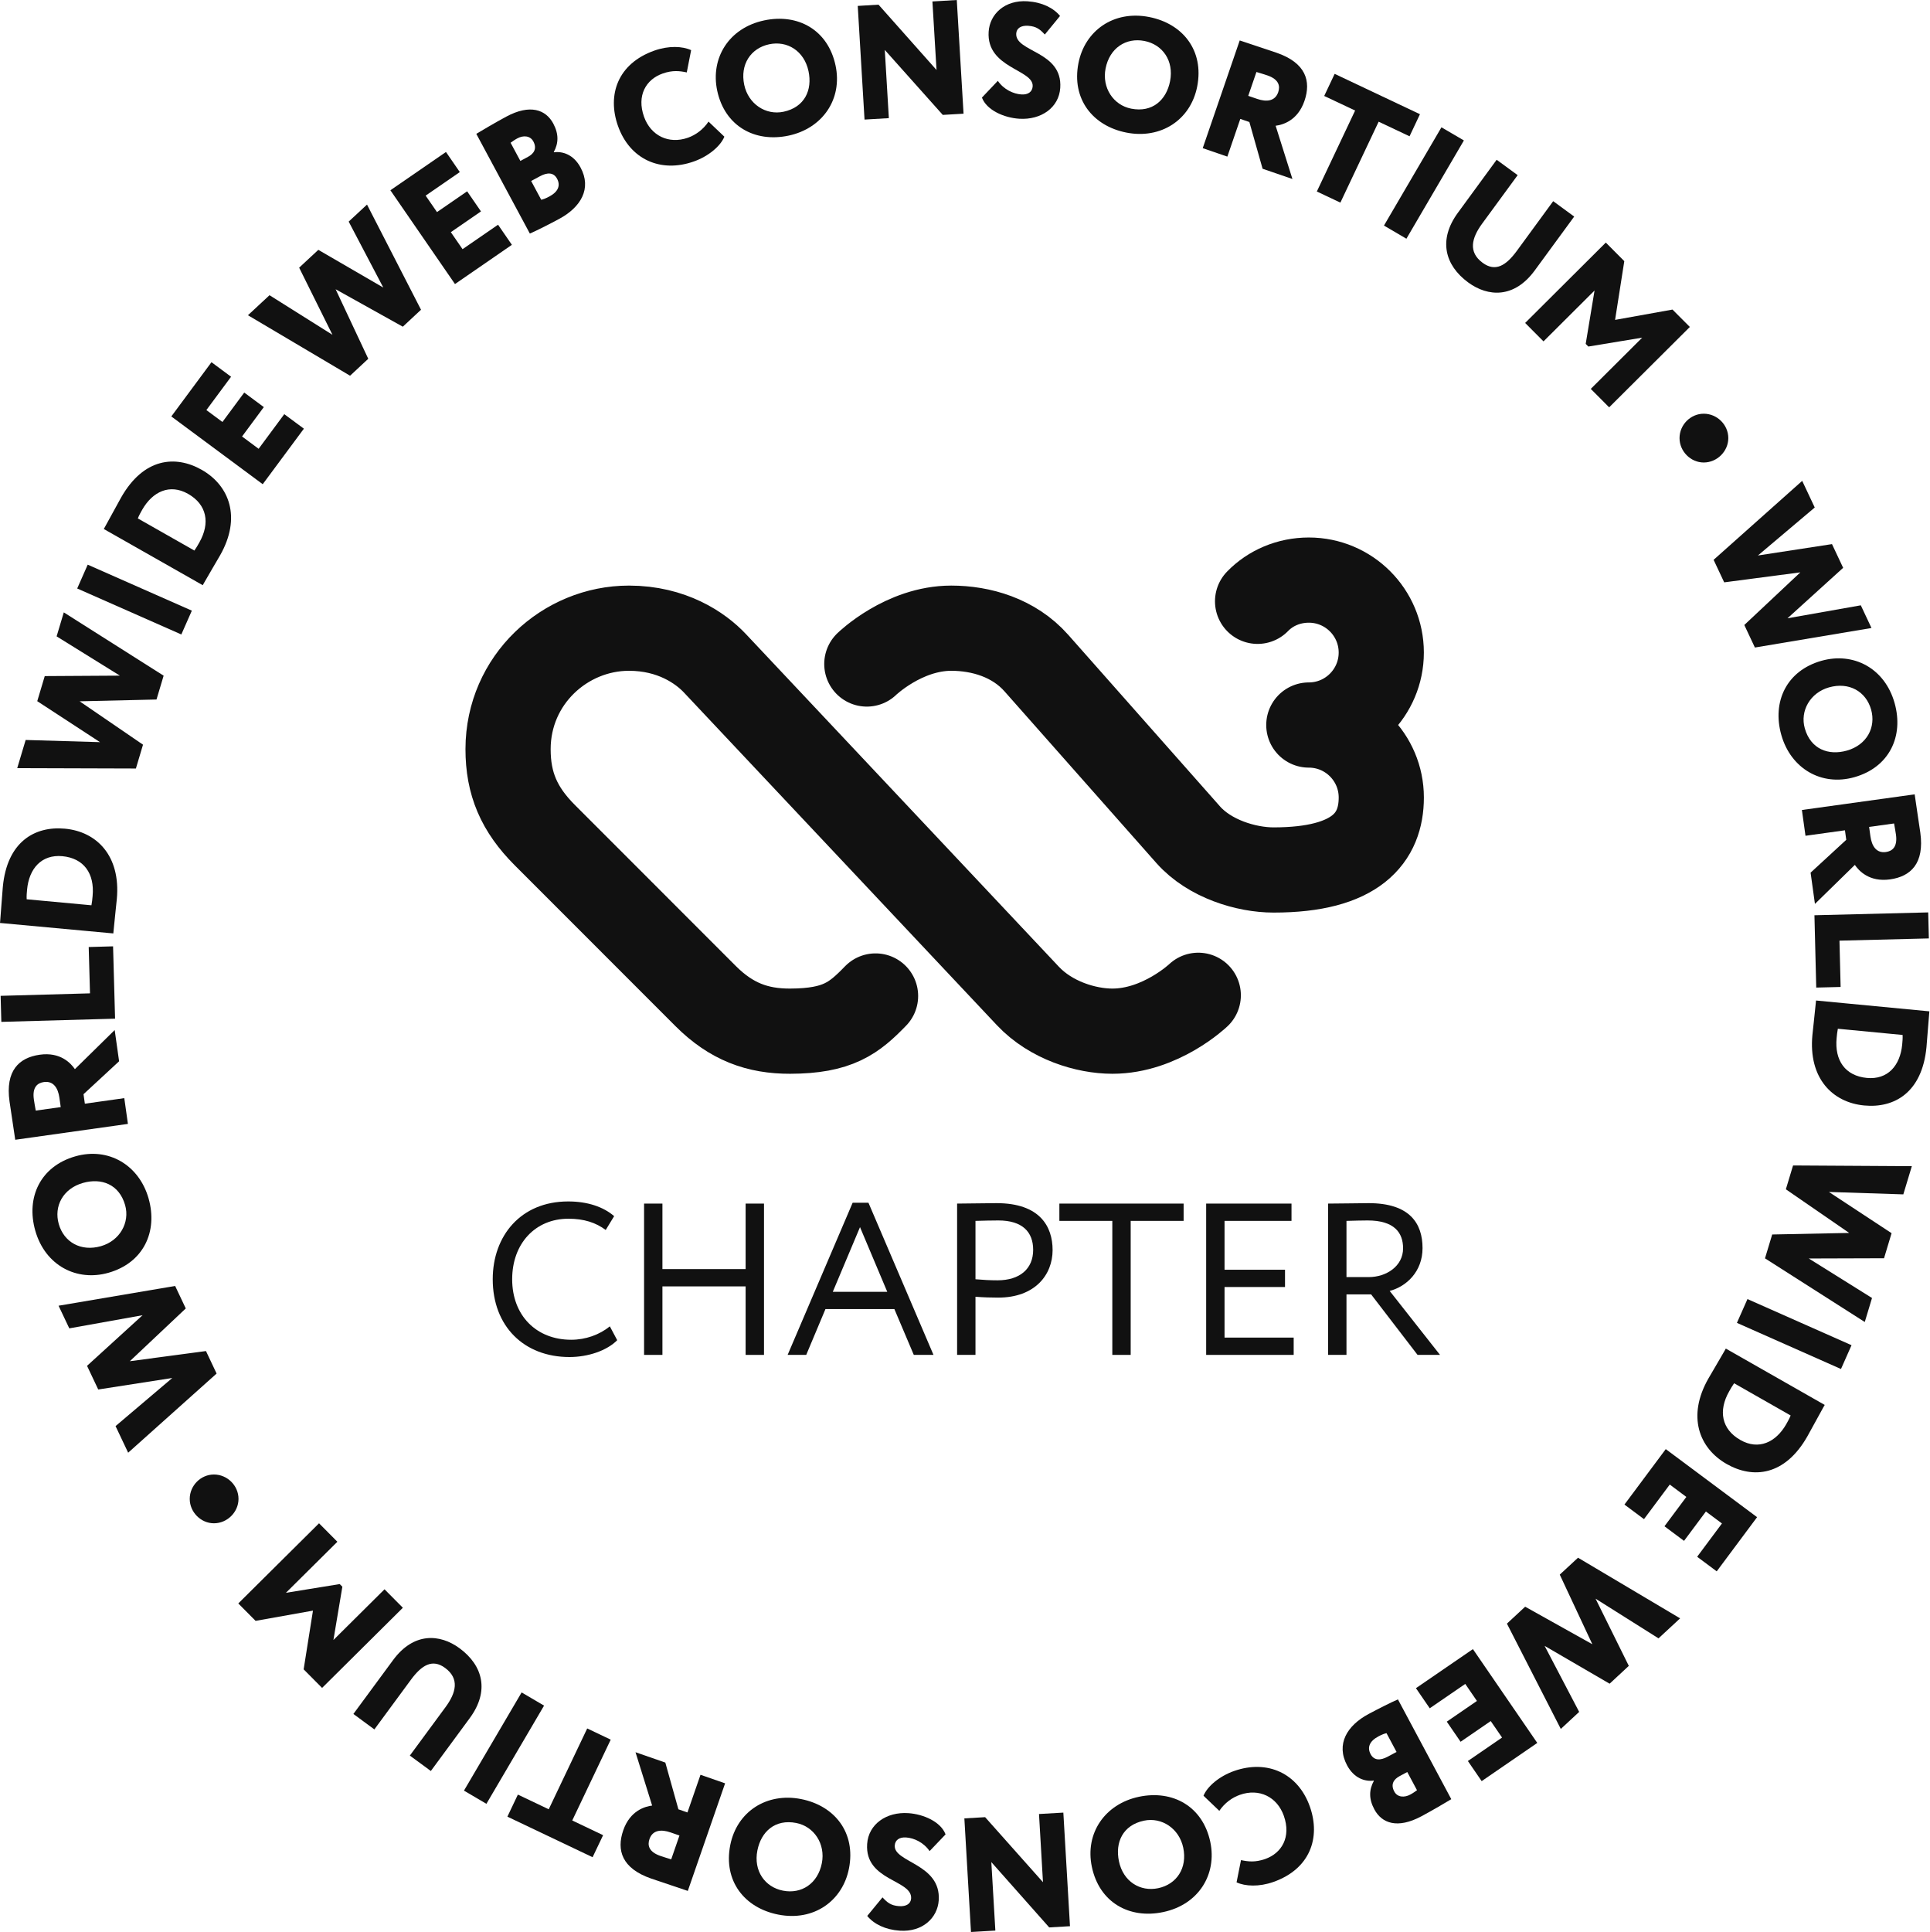
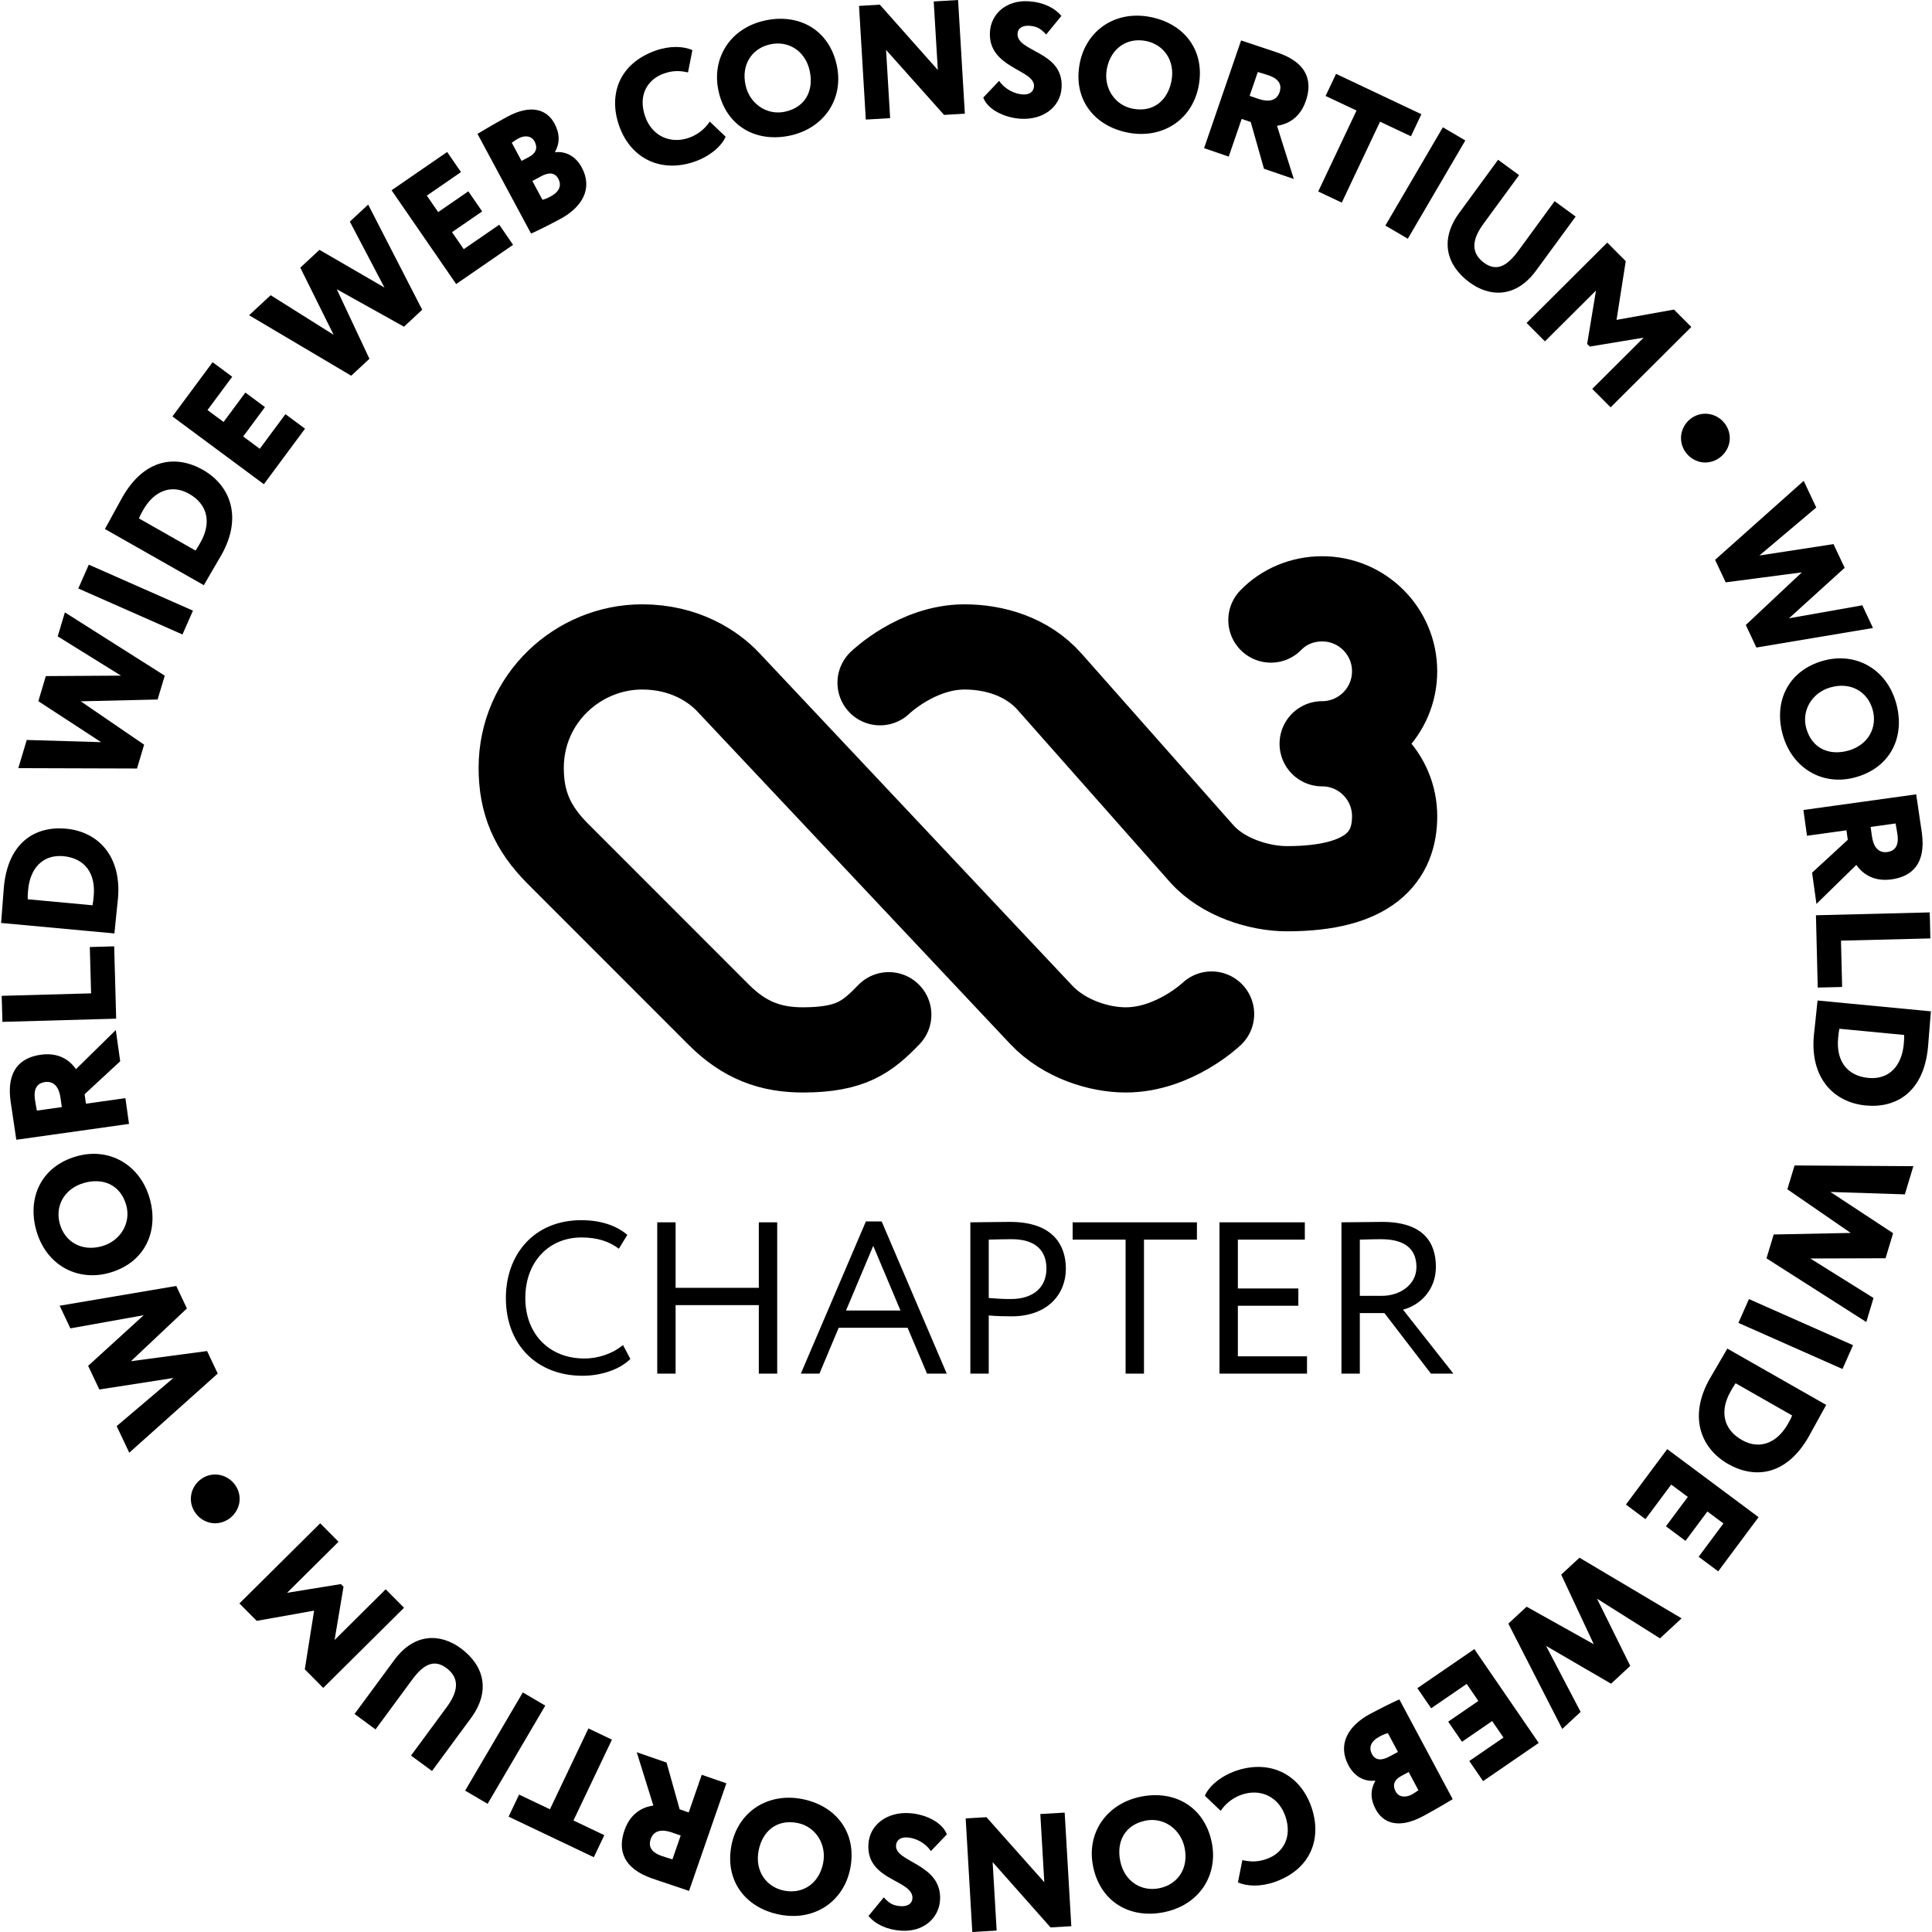
- <svg xmlns="http://www.w3.org/2000/svg" id="Layer_1" width="59.933" height="60" version="1.1" viewBox="0 0 59.933 60">
+ <svg xmlns="http://www.w3.org/2000/svg" id="Layer_1" width="120" height="120" version="1.1" viewBox="0 0 120 120">
  <defs id="defs2929" />
-   <g id="g28" transform="matrix(0.6715809,0,0,0.6715809,-27.80222,-3.200479)">
+   <g id="g28" transform="matrix(1.343162,0,0,1.343162,-54.79556,-5.237234)">
    <g aria-label="CHAPTER" id="g20">
-       <path d="M 69.946,66.74 C 69.476,67.219 68.606,67.519 67.737,67.519 65.638,67.519 64.189,66.1 64.189,63.922 64.189,61.913 65.488,60.324 67.677,60.324 68.577,60.324 69.306,60.573 69.805,61.004 L 69.415,61.643 C 68.956,61.303 68.416,61.123 67.687,61.123 66.167,61.123 65.088,62.262 65.088,63.922 65.088,65.59 66.198,66.72 67.817,66.72 68.487,66.72 69.125,66.49 69.606,66.1 Z" id="path6" style="fill:#111111" />
-       <path d="M 75.886,64.252 H 72.038 V 67.42 H 71.189 V 60.423 H 72.038 V 63.452 H 75.886 V 60.423 H 76.736 V 67.42 H 75.886 Z" id="path8" style="fill:#111111" />
-       <path d="M 80.837,60.383 H 81.567 L 84.576,67.42 H 83.665 L 82.766,65.3 H 79.579 L 78.689,67.42 H 77.829 L 80.837,60.383 Z M 79.918,64.502 H 82.437 L 81.177,61.512 Z" id="path10" style="fill:#111111" />
-       <path d="M 85.668,67.42 V 60.423 C 86.058,60.423 87.057,60.403 87.496,60.403 89.496,60.403 90.085,61.483 90.085,62.572 90.085,63.712 89.276,64.771 87.567,64.771 87.288,64.771 86.868,64.761 86.518,64.731 V 67.42 H 85.668 Z M 86.518,61.223 V 63.922 C 86.858,63.952 87.187,63.971 87.537,63.971 88.567,63.971 89.186,63.442 89.186,62.562 89.186,61.733 88.686,61.203 87.577,61.203 87.297,61.203 86.847,61.213 86.518,61.223 Z" id="path12" style="fill:#111111" />
-       <path d="M 90.398,60.423 H 96.145 V 61.223 H 93.697 V 67.42 H 92.847 V 61.223 H 90.398 Z" id="path14" style="fill:#111111" />
-       <path d="M 97.188,60.423 H 101.135 V 61.223 H 98.038 V 63.482 H 100.835 V 64.281 H 98.038 V 66.62 H 101.236 V 67.42 H 97.188 Z" id="path16" style="fill:#111111" />
-       <path d="M 102.829,67.42 V 60.423 C 103.218,60.423 104.507,60.403 104.707,60.403 106.616,60.403 107.196,61.353 107.196,62.482 107.196,63.572 106.446,64.261 105.676,64.462 L 108.005,67.42 H 106.966 L 104.817,64.621 H 103.678 V 67.42 H 102.829 Z M 103.678,61.223 V 63.822 H 104.707 C 105.517,63.822 106.296,63.322 106.296,62.492 106.296,61.773 105.897,61.203 104.657,61.203 104.437,61.203 104.007,61.213 103.678,61.223 Z" id="path18" style="fill:#111111" />
+       <path d="M 69.946,66.74 C 69.476,67.219 68.606,67.519 67.737,67.519 65.638,67.519 64.189,66.1 64.189,63.922 64.189,61.913 65.488,60.324 67.677,60.324 68.577,60.324 69.306,60.573 69.805,61.004 L 69.415,61.643 C 68.956,61.303 68.416,61.123 67.687,61.123 66.167,61.123 65.088,62.262 65.088,63.922 65.088,65.59 66.198,66.72 67.817,66.72 68.487,66.72 69.125,66.49 69.606,66.1 Z" id="path6" style="fill:#000000" />
+       <path d="M 75.886,64.252 H 72.038 V 67.42 H 71.189 V 60.423 H 72.038 V 63.452 H 75.886 V 60.423 H 76.736 V 67.42 H 75.886 Z" id="path8" style="fill:#000000" />
+       <path d="M 80.837,60.383 H 81.567 L 84.576,67.42 H 83.665 L 82.766,65.3 H 79.579 L 78.689,67.42 H 77.829 L 80.837,60.383 Z M 79.918,64.502 H 82.437 L 81.177,61.512 Z" id="path10" style="fill:#000000" />
+       <path d="M 85.668,67.42 V 60.423 C 86.058,60.423 87.057,60.403 87.496,60.403 89.496,60.403 90.085,61.483 90.085,62.572 90.085,63.712 89.276,64.771 87.567,64.771 87.288,64.771 86.868,64.761 86.518,64.731 V 67.42 H 85.668 Z M 86.518,61.223 V 63.922 C 86.858,63.952 87.187,63.971 87.537,63.971 88.567,63.971 89.186,63.442 89.186,62.562 89.186,61.733 88.686,61.203 87.577,61.203 87.297,61.203 86.847,61.213 86.518,61.223 Z" id="path12" style="fill:#000000" />
+       <path d="M 90.398,60.423 H 96.145 V 61.223 H 93.697 V 67.42 H 92.847 V 61.223 H 90.398 Z" id="path14" style="fill:#000000" />
+       <path d="M 97.188,60.423 H 101.135 V 61.223 H 98.038 V 63.482 H 100.835 V 64.281 H 98.038 V 66.62 H 101.236 V 67.42 H 97.188 Z" id="path16" style="fill:#000000" />
+       <path d="M 102.829,67.42 V 60.423 C 103.218,60.423 104.507,60.403 104.707,60.403 106.616,60.403 107.196,61.353 107.196,62.482 107.196,63.572 106.446,64.261 105.676,64.462 L 108.005,67.42 H 106.966 L 104.817,64.621 H 103.678 V 67.42 H 102.829 Z M 103.678,61.223 V 63.822 H 104.707 C 105.517,63.822 106.296,63.322 106.296,62.492 106.296,61.773 105.897,61.203 104.657,61.203 104.437,61.203 104.007,61.213 103.678,61.223 Z" id="path18" style="fill:#000000" />
    </g>
-     <path style="fill:none;stroke:#111111;stroke-width:3.94;stroke-linecap:round" d="M 88.928,50.807 88.942,50.822 C 90.008,51.955 91.63,52.45 92.851,52.45 95.084,52.45 96.823,50.791 96.823,50.791 M 81.492,35.471 C 81.492,35.471 83.195,33.815 85.397,33.815 86.77,33.815 88.294,34.252 89.334,35.428 L 96.357,43.366 C 97.344,44.481 99.038,44.996 100.306,44.996 104.154,44.996 105.288,43.495 105.288,41.645 105.288,39.794 103.787,38.293 101.936,38.293 M 88.928,50.807 74.467,35.439 C 73.794,34.724 72.47,33.815 70.489,33.815 67.538,33.815 64.902,36.195 64.898,39.405 64.897,41.005 65.406,42.191 66.593,43.38 L 74.035,50.825 C 75.222,52.013 76.436,52.454 77.943,52.45 80.159,52.444 80.905,51.846 81.896,50.823 M 99.566,32.572 C 100.163,31.956 101.011,31.591 101.936,31.591 103.787,31.591 105.287,33.091 105.287,34.942 105.287,36.791 103.785,38.293 101.936,38.293" id="path2" />
+     <path style="fill:none;stroke:#000001;stroke-width:3.94;stroke-linecap:round;stroke-opacity:1" d="M 88.928,50.807 88.942,50.822 C 90.008,51.955 91.63,52.45 92.851,52.45 95.084,52.45 96.823,50.791 96.823,50.791 M 81.492,35.471 C 81.492,35.471 83.195,33.815 85.397,33.815 86.77,33.815 88.294,34.252 89.334,35.428 L 96.357,43.366 C 97.344,44.481 99.038,44.996 100.306,44.996 104.154,44.996 105.288,43.495 105.288,41.645 105.288,39.794 103.787,38.293 101.936,38.293 M 88.928,50.807 74.467,35.439 C 73.794,34.724 72.47,33.815 70.489,33.815 67.538,33.815 64.902,36.195 64.898,39.405 64.897,41.005 65.406,42.191 66.593,43.38 L 74.035,50.825 C 75.222,52.013 76.436,52.454 77.943,52.45 80.159,52.444 80.905,51.846 81.896,50.823 M 99.566,32.572 C 100.163,31.956 101.011,31.591 101.936,31.591 103.787,31.591 105.287,33.091 105.287,34.942 105.287,36.791 103.785,38.293 101.936,38.293" id="path2" />
  </g>
-   <g aria-label="WORLD WIDE WEB CONSORTIUM" id="g122" transform="matrix(0.6715809,0,0,0.6715809,-27.80222,-3.200479)">
-     <polygon points="49.499,64.232 44.107,65.146 44.603,66.193 47.993,65.585 45.424,67.926 45.942,69.02 49.367,68.488 46.743,70.713 47.326,71.943 51.417,68.283 50.925,67.242 47.403,67.712 49.991,65.272 " id="polygon30" style="fill:#111111" />
-     <path d="M 46.417,63.622 C 48.031,63.162 48.709,61.725 48.27,60.183 47.831,58.642 46.417,57.8 44.883,58.238 43.269,58.698 42.591,60.134 43.03,61.676 43.49,63.29 44.948,64.041 46.417,63.622 Z M 44.116,61.367 C 43.883,60.548 44.308,59.732 45.234,59.468 46.088,59.224 46.91,59.53 47.185,60.492 47.415,61.303 46.935,62.144 46.067,62.392 45.14,62.656 44.355,62.207 44.116,61.367 Z" id="path32" style="fill:#111111" />
-     <path d="M 47.147,55.547 45.323,55.804 45.261,55.365 46.907,53.842 46.703,52.398 44.862,54.206 C 44.681,53.943 44.203,53.402 43.235,53.539 42.274,53.675 41.639,54.281 41.839,55.702 41.859,55.852 42.063,57.182 42.103,57.472 L 47.315,56.738 47.147,55.547 Z M 43.052,56.123 C 43.01,55.879 42.989,55.784 42.964,55.604 42.883,55.031 43.138,54.843 43.428,54.803 43.867,54.741 44.082,55.075 44.146,55.529 L 44.207,55.961 43.052,56.123 Z" id="path34" style="fill:#111111" />
-     <polygon points="41.427,50.816 41.46,52.02 46.721,51.872 46.628,48.527 45.501,48.559 45.561,50.701 " id="polygon36" style="fill:#111111" />
-     <path d="M 46.652,47.802 C 46.698,47.301 46.776,46.613 46.802,46.336 46.986,44.336 45.866,43.22 44.399,43.086 43.006,42.957 41.721,43.692 41.528,45.788 41.496,46.133 41.433,47.063 41.408,47.341 L 41.398,47.446 46.64,47.93 46.652,47.802 Z M 45.682,46.195 C 45.666,46.367 45.657,46.472 45.627,46.628 L 42.632,46.351 C 42.623,46.2 42.638,46.034 42.65,45.907 42.74,44.934 43.315,44.27 44.281,44.358 45.277,44.451 45.778,45.161 45.682,46.195 Z" id="path38" style="fill:#111111" />
-     <polygon points="48.967,36.011 44.349,33.084 44.017,34.193 46.943,36.009 43.468,36.03 43.121,37.19 46.024,39.085 42.585,38.984 42.195,40.287 47.684,40.304 48.013,39.202 45.081,37.196 48.637,37.113 " id="polygon40" style="fill:#111111" />
-     <rect x="47.018" y="29.859" width="1.204" height="5.265" transform="rotate(-66.18191,47.62021,32.4911)" id="rect42" style="fill:#111111" />
-     <path d="M 50.838,31.717 C 51.088,31.278 51.442,30.684 51.58,30.442 52.572,28.696 52.01,27.219 50.728,26.491 49.512,25.801 48.04,25.941 47,27.772 46.829,28.073 46.388,28.895 46.251,29.136 L 46.199,29.228 50.776,31.827 50.838,31.717 Z M 50.39,30.225 47.774,28.739 C 47.828,28.598 47.91,28.453 47.973,28.342 48.456,27.493 49.254,27.123 50.097,27.603 50.967,28.097 51.13,28.951 50.617,29.853 50.532,30.003 50.48,30.095 50.39,30.225 Z" id="path44" style="fill:#111111" />
-     <polygon points="52.594,24.95 53.601,23.591 52.695,22.919 51.687,24.279 50.944,23.728 52.086,22.187 51.18,21.515 49.322,24.023 53.55,27.157 55.454,24.589 54.547,23.918 53.361,25.519 " id="polygon46" style="fill:#111111" />
-     <polygon points="60.872,19.089 58.374,14.226 57.526,15.013 59.127,18.063 56.122,16.319 55.235,17.143 56.776,20.248 53.864,18.417 52.867,19.343 57.59,22.14 58.432,21.357 56.922,18.141 60.03,19.873 " id="polygon48" style="fill:#111111" />
-     <polygon points="62.251,15.502 63.645,14.542 63.005,13.613 61.611,14.573 61.086,13.812 62.666,12.723 62.026,11.794 59.455,13.564 62.443,17.901 65.075,16.087 64.435,15.157 62.793,16.288 " id="polygon50" style="fill:#111111" />
-     <path d="M 67.259,14.89 C 68.266,14.349 68.776,13.486 68.252,12.513 67.932,11.916 67.426,11.753 67.02,11.808 L 67.013,11.795 C 67.237,11.385 67.247,10.96 66.988,10.476 66.642,9.835 65.918,9.566 64.812,10.161 64.308,10.432 63.68,10.804 63.429,10.955 L 65.906,15.566 C 66.192,15.446 66.816,15.128 67.259,14.89 Z M 67.164,13.028 C 67.331,13.34 67.222,13.629 66.811,13.85 66.612,13.957 66.516,13.983 66.432,14.003 L 65.966,13.135 66.377,12.914 C 66.721,12.729 67.007,12.737 67.164,13.028 Z M 65.467,12.208 65.015,11.367 C 65.127,11.289 65.199,11.233 65.332,11.162 65.59,11.022 65.917,11.027 66.067,11.305 66.248,11.643 66.09,11.873 65.819,12.019 L 65.467,12.208 Z" id="path52" style="fill:#111111" />
-     <path d="M 73.492,12.232 C 74.164,11.995 74.724,11.525 74.903,11.086 L 74.17,10.389 C 73.925,10.756 73.575,11.007 73.221,11.133 72.329,11.448 71.498,11.041 71.186,10.162 70.84,9.185 71.277,8.439 72.043,8.168 72.511,8.002 72.837,8.046 73.164,8.114 L 73.366,7.085 C 72.965,6.899 72.325,6.872 71.666,7.105 69.958,7.71 69.477,9.165 69.982,10.59 70.53,12.134 71.954,12.778 73.492,12.232 Z" id="path54" style="fill:#111111" />
-     <path d="M 77.875,11.037 C 79.442,10.703 80.378,9.351 80.045,7.791 79.696,6.15 78.308,5.376 76.741,5.71 75.101,6.059 74.254,7.462 74.571,8.956 74.921,10.597 76.308,11.37 77.875,11.037 Z M 76.976,6.813 C 77.808,6.636 78.594,7.115 78.795,8.057 78.98,8.925 78.619,9.725 77.64,9.933 76.816,10.108 76.01,9.573 75.822,8.69 75.622,7.748 76.122,6.995 76.976,6.813 Z" id="path56" style="fill:#111111" />
-     <polygon points="81.072,5.039 81.386,10.295 82.511,10.229 82.323,7.074 85.005,10.079 85.966,10.023 85.653,4.766 84.526,4.833 84.716,8.002 82.033,4.981 " id="polygon58" style="fill:#111111" />
-     <path d="M 88.642,9.133 C 88.274,9.109 87.827,8.907 87.552,8.504 L 86.816,9.278 C 87.034,9.857 87.833,10.211 88.538,10.256 89.552,10.322 90.38,9.743 90.439,8.828 90.551,7.117 88.346,7.184 88.403,6.314 88.418,6.074 88.622,5.936 88.953,5.958 89.343,5.983 89.507,6.13 89.725,6.362 L 90.429,5.503 C 90.122,5.129 89.596,4.869 88.921,4.825 87.87,4.757 87.179,5.42 87.127,6.231 87.017,7.927 89.214,7.972 89.163,8.759 89.147,9.008 88.956,9.153 88.642,9.133 Z" id="path60" style="fill:#111111" />
-     <path d="M 93.504,10.898 C 95.077,11.206 96.468,10.328 96.774,8.762 97.095,7.116 96.123,5.86 94.549,5.552 92.903,5.23 91.573,6.189 91.28,7.688 90.958,9.335 91.932,10.59 93.504,10.898 Z M 92.535,7.934 C 92.721,6.989 93.476,6.492 94.333,6.66 95.168,6.823 95.703,7.572 95.519,8.517 95.349,9.388 94.703,9.983 93.721,9.79 92.894,9.629 92.362,8.82 92.535,7.934 Z" id="path62" style="fill:#111111" />
-     <path d="M 98.767,10.265 99.186,10.408 99.798,12.569 101.178,13.043 100.401,10.581 C 100.719,10.538 101.417,10.356 101.735,9.431 102.05,8.513 101.799,7.67 100.439,7.203 100.297,7.155 99.018,6.731 98.74,6.636 L 97.029,11.617 98.168,12.008 98.767,10.265 Z M 99.513,8.095 C 99.75,8.168 99.845,8.193 100.015,8.251 100.564,8.439 100.615,8.752 100.52,9.03 100.376,9.449 99.98,9.488 99.547,9.339 L 99.134,9.198 99.513,8.095 Z" id="path64" style="fill:#111111" />
-     <polygon points="102.648,9.203 104.078,9.877 102.307,13.621 103.396,14.135 105.166,10.393 106.595,11.068 107.077,10.047 103.131,8.181 " id="polygon66" style="fill:#111111" />
-     <rect x="104.628" y="12.627" width="5.265" height="1.203" transform="rotate(-59.6634,107.2604,13.22869)" id="rect68" style="fill:#111111" />
-     <path d="M 109.312,17.83 C 110.223,18.496 111.434,18.572 112.385,17.273 L 114.211,14.78 113.239,14.069 111.556,16.369 C 111.058,17.048 110.567,17.351 109.978,16.92 109.299,16.422 109.467,15.772 109.951,15.11 L 111.596,12.865 110.624,12.154 108.83,14.606 C 107.919,15.85 108.22,17.03 109.312,17.83 Z" id="path70" style="fill:#111111" />
-     <polygon points="114.865,20.791 117.356,20.38 114.978,22.749 115.828,23.602 119.56,19.885 118.758,19.081 116.102,19.558 116.528,16.842 115.673,15.983 111.942,19.7 112.791,20.552 115.152,18.2 114.743,20.668 " id="polygon72" style="fill:#111111" />
-     <polygon points="122.569,34.709 127.961,33.806 127.468,32.757 124.077,33.357 126.651,31.023 126.135,29.927 122.709,30.453 125.337,28.234 124.757,27.002 120.659,30.654 121.149,31.695 124.671,31.233 122.079,33.667 " id="polygon74" style="fill:#111111" />
-     <path d="M 125.647,35.323 C 124.034,35.78 123.354,37.215 123.792,38.756 124.229,40.297 125.64,41.139 127.173,40.704 128.787,40.246 129.466,38.811 129.029,37.27 128.572,35.657 127.116,34.906 125.647,35.323 Z M 127.944,37.578 C 128.176,38.395 127.751,39.212 126.825,39.475 125.971,39.717 125.15,39.41 124.877,38.448 124.647,37.638 125.128,36.798 125.996,36.552 126.921,36.289 127.706,36.739 127.944,37.578 Z" id="path76" style="fill:#111111" />
-     <path d="M 124.909,43.414 126.734,43.161 126.795,43.601 125.145,45.12 125.346,46.565 127.192,44.761 C 127.372,45.024 127.85,45.565 128.819,45.431 129.78,45.297 130.417,44.692 130.22,43.269 130.2,43.12 129.998,41.788 129.959,41.498 L 124.743,42.222 124.909,43.414 Z M 129.006,42.845 C 129.048,43.09 129.069,43.186 129.094,43.364 129.173,43.938 128.918,44.125 128.628,44.166 128.188,44.227 127.975,43.892 127.912,43.437 L 127.852,43.005 Z" id="path78" style="fill:#111111" />
-     <polygon points="130.615,48.161 130.585,46.958 125.323,47.09 125.406,50.434 126.534,50.406 126.481,48.264 " id="polygon80" style="fill:#111111" />
-     <path d="M 125.397,51.032 125.384,51.159 C 125.337,51.661 125.256,52.349 125.229,52.627 125.039,54.626 126.155,55.746 127.624,55.886 129.017,56.02 130.304,55.288 130.505,53.191 130.537,52.847 130.603,51.915 130.63,51.639 L 130.64,51.533 125.397,51.032 Z M 129.382,53.068 C 129.289,54.043 128.712,54.705 127.746,54.612 126.749,54.517 126.25,53.805 126.349,52.772 126.366,52.599 126.375,52.494 126.406,52.338 L 129.401,52.625 C 129.409,52.776 129.394,52.941 129.382,53.068 Z" id="path82" style="fill:#111111" />
-     <polygon points="123.036,62.955 127.651,65.899 127.986,64.789 125.062,62.962 128.542,62.951 128.891,61.792 125.992,59.885 129.434,59.997 129.828,58.693 124.334,58.66 124.001,59.762 126.93,61.78 123.369,61.852 " id="polygon84" style="fill:#111111" />
-     <rect x="123.786" y="63.824" width="1.204" height="5.265" transform="rotate(-66.09787,124.3873,66.45602)" id="rect86" style="fill:#111111" />
-     <path d="M 121.161,67.24 C 120.911,67.677 120.556,68.271 120.418,68.513 119.423,70.257 119.984,71.736 121.264,72.466 122.479,73.158 123.952,73.02 124.994,71.191 125.165,70.889 125.608,70.068 125.745,69.826 L 125.799,69.734 121.224,67.128 121.161,67.24 Z M 121.608,68.732 124.222,70.221 C 124.167,70.364 124.084,70.507 124.022,70.619 123.538,71.468 122.74,71.836 121.897,71.355 121.028,70.86 120.866,70.005 121.38,69.104 121.465,68.954 121.517,68.862 121.608,68.732 Z" id="path88" style="fill:#111111" />
-     <polygon points="119.398,73.988 118.386,75.345 119.291,76.02 120.303,74.662 121.045,75.215 119.898,76.755 120.803,77.429 122.67,74.924 118.446,71.777 116.535,74.341 117.439,75.015 118.631,73.416 " id="polygon90" style="fill:#111111" />
-     <polygon points="111.099,79.847 113.591,84.717 114.441,83.929 112.843,80.876 115.849,82.625 116.737,81.801 115.199,78.693 118.111,80.528 119.11,79.603 114.388,76.799 113.543,77.581 115.05,80.8 111.943,79.064 " id="polygon92" style="fill:#111111" />
-     <polygon points="109.712,83.423 108.317,84.38 108.956,85.31 110.35,84.353 110.874,85.115 109.293,86.2 109.931,87.13 112.503,85.364 109.526,81.025 106.891,82.832 107.529,83.762 109.172,82.635 " id="polygon94" style="fill:#111111" />
-     <path d="M 104.704,84.024 C 103.697,84.563 103.185,85.425 103.706,86.4 104.025,86.996 104.531,87.161 104.937,87.105 L 104.944,87.119 C 104.72,87.529 104.707,87.953 104.967,88.436 105.31,89.08 106.035,89.349 107.142,88.757 107.646,88.488 108.275,88.117 108.526,87.965 L 106.058,83.351 C 105.772,83.471 105.148,83.787 104.704,84.024 Z M 104.795,85.885 C 104.629,85.573 104.739,85.285 105.15,85.065 105.348,84.958 105.445,84.932 105.53,84.913 L 105.994,85.781 105.583,86.001 C 105.238,86.185 104.952,86.177 104.795,85.885 Z M 106.49,86.709 106.94,87.551 C 106.828,87.629 106.755,87.685 106.623,87.755 106.365,87.893 106.038,87.89 105.889,87.611 105.709,87.273 105.866,87.043 106.139,86.897 Z" id="path96" style="fill:#111111" />
-     <path d="M 98.479,86.662 C 97.805,86.899 97.245,87.368 97.065,87.806 L 97.796,88.504 C 98.043,88.139 98.392,87.888 98.748,87.764 99.641,87.448 100.471,87.858 100.781,88.737 101.125,89.716 100.685,90.461 99.919,90.731 99.452,90.895 99.125,90.851 98.799,90.783 L 98.594,91.811 C 98.995,91.997 99.634,92.026 100.294,91.794 102.004,91.192 102.488,89.738 101.986,88.313 101.442,86.767 100.019,86.12 98.479,86.662 Z" id="path98" style="fill:#111111" />
-     <path d="M 94.078,87.854 C 92.51,88.185 91.572,89.537 91.901,91.097 92.247,92.739 93.633,93.517 95.202,93.185 96.844,92.84 97.694,91.438 97.379,89.942 97.033,88.301 95.647,87.524 94.078,87.854 Z M 94.969,92.081 C 94.137,92.256 93.35,91.776 93.153,90.834 92.97,89.965 93.331,89.165 94.311,88.959 95.136,88.785 95.941,89.323 96.127,90.207 96.326,91.149 95.823,91.901 94.969,92.081 Z" id="path100" style="fill:#111111" />
-     <polygon points="86.004,88.853 86.31,94.107 87.437,94.041 87.251,90.875 89.928,93.895 90.889,93.839 90.582,88.586 89.456,88.651 89.64,91.804 86.964,88.797 " id="polygon102" style="fill:#111111" />
-     <path d="M 83.307,89.735 C 83.674,89.759 84.121,89.963 84.396,90.366 L 85.134,89.593 C 84.916,89.012 84.118,88.658 83.412,88.611 82.398,88.542 81.568,89.121 81.507,90.037 81.393,91.75 83.6,91.685 83.541,92.557 83.525,92.797 83.32,92.934 82.989,92.912 82.599,92.886 82.435,92.739 82.217,92.506 L 81.511,93.364 C 81.818,93.739 82.343,94.001 83.019,94.046 84.07,94.115 84.763,93.454 84.818,92.643 84.931,90.945 82.731,90.896 82.784,90.107 82.8,89.859 82.991,89.714 83.307,89.735 Z" id="path104" style="fill:#111111" />
-     <path d="M 78.447,87.959 C 76.875,87.65 75.484,88.526 75.175,90.09 74.851,91.735 75.822,92.992 77.395,93.302 79.04,93.626 80.371,92.67 80.666,91.172 80.991,89.526 80.019,88.268 78.447,87.959 Z M 79.412,90.924 C 79.226,91.869 78.469,92.364 77.613,92.195 76.779,92.031 76.244,91.282 76.43,90.337 76.602,89.466 77.247,88.873 78.229,89.066 79.056,89.229 79.586,90.039 79.412,90.924 Z" id="path106" style="fill:#111111" />
-     <path d="M 73.196,88.579 72.777,88.433 72.172,86.272 70.793,85.794 71.562,88.26 C 71.246,88.301 70.547,88.481 70.226,89.404 69.908,90.321 70.157,91.164 71.515,91.635 71.657,91.684 72.934,92.111 73.212,92.207 L 74.937,87.232 73.799,86.837 73.196,88.579 Z M 72.444,90.747 C 72.207,90.673 72.112,90.648 71.942,90.588 71.394,90.398 71.343,90.086 71.439,89.81 71.585,89.389 71.979,89.352 72.414,89.502 L 72.826,89.645 72.444,90.747 Z" id="path108" style="fill:#111111" />
-     <polygon points="64.867,88.773 68.808,90.649 69.294,89.63 67.867,88.95 69.646,85.212 68.559,84.694 66.779,88.432 65.352,87.753 " id="polygon110" style="fill:#111111" />
-     <rect x="62.077" y="85.002" width="5.266" height="1.204" transform="rotate(-59.57622,64.71029,85.60331)" id="rect112" style="fill:#111111" />
-     <path d="M 62.655,80.986 C 61.745,80.317 60.533,80.237 59.578,81.535 L 57.744,84.024 58.714,84.739 60.405,82.442 C 60.905,81.763 61.398,81.463 61.985,81.895 62.664,82.395 62.493,83.045 62.007,83.706 L 60.355,85.949 61.326,86.662 63.128,84.214 C 64.043,82.971 63.745,81.79 62.655,80.986 Z" id="path114" style="fill:#111111" />
-     <polygon points="57.112,78.018 54.623,78.422 57.003,76.061 56.155,75.207 52.42,78.914 53.22,79.719 55.874,79.246 55.443,81.961 56.296,82.82 60.032,79.113 59.184,78.259 56.82,80.605 57.234,78.14 " id="polygon116" style="fill:#111111" />
-     <path d="M 51.294,72.951 C 50.685,72.951 50.174,73.462 50.174,74.079 50.174,74.688 50.685,75.207 51.294,75.207 51.911,75.207 52.43,74.688 52.43,74.079 52.43,73.462 51.911,72.951 51.294,72.951 Z" id="path118" style="fill:#111111" />
-     <path d="M 119.083,25.025 C 119.083,25.634 119.594,26.153 120.203,26.153 120.82,26.153 121.339,25.634 121.339,25.025 121.339,24.408 120.82,23.897 120.203,23.897 119.594,23.897 119.083,24.408 119.083,25.025 Z" id="path120" style="fill:#111111" />
+   <g aria-label="WORLD WIDE WEB CONSORTIUM" id="g122" transform="matrix(1.343162,0,0,1.343162,-55.53757,-6.400958)">
+     <polygon points="45.942,69.02 49.367,68.488 46.743,70.713 47.326,71.943 51.417,68.283 50.925,67.242 47.403,67.712 49.991,65.272 49.499,64.232 44.107,65.146 44.603,66.193 47.993,65.585 45.424,67.926 " id="polygon30" style="fill:#000000" />
+     <path d="M 46.417,63.622 C 48.031,63.162 48.709,61.725 48.27,60.183 47.831,58.642 46.417,57.8 44.883,58.238 43.269,58.698 42.591,60.134 43.03,61.676 43.49,63.29 44.948,64.041 46.417,63.622 Z M 44.116,61.367 C 43.883,60.548 44.308,59.732 45.234,59.468 46.088,59.224 46.91,59.53 47.185,60.492 47.415,61.303 46.935,62.144 46.067,62.392 45.14,62.656 44.355,62.207 44.116,61.367 Z" id="path32" style="fill:#000000" />
+     <path d="M 47.147,55.547 45.323,55.804 45.261,55.365 46.907,53.842 46.703,52.398 44.862,54.206 C 44.681,53.943 44.203,53.402 43.235,53.539 42.274,53.675 41.639,54.281 41.839,55.702 41.859,55.852 42.063,57.182 42.103,57.472 L 47.315,56.738 47.147,55.547 Z M 43.052,56.123 C 43.01,55.879 42.989,55.784 42.964,55.604 42.883,55.031 43.138,54.843 43.428,54.803 43.867,54.741 44.082,55.075 44.146,55.529 L 44.207,55.961 43.052,56.123 Z" id="path34" style="fill:#000000" />
+     <polygon points="45.561,50.701 41.427,50.816 41.46,52.02 46.721,51.872 46.628,48.527 45.501,48.559 " id="polygon36" style="fill:#000000" />
+     <path d="M 46.652,47.802 C 46.698,47.301 46.776,46.613 46.802,46.336 46.986,44.336 45.866,43.22 44.399,43.086 43.006,42.957 41.721,43.692 41.528,45.788 41.496,46.133 41.433,47.063 41.408,47.341 L 41.398,47.446 46.64,47.93 46.652,47.802 Z M 45.682,46.195 C 45.666,46.367 45.657,46.472 45.627,46.628 L 42.632,46.351 C 42.623,46.2 42.638,46.034 42.65,45.907 42.74,44.934 43.315,44.27 44.281,44.358 45.277,44.451 45.778,45.161 45.682,46.195 Z" id="path38" style="fill:#000000" />
+     <polygon points="43.121,37.19 46.024,39.085 42.585,38.984 42.195,40.287 47.684,40.304 48.013,39.202 45.081,37.196 48.637,37.113 48.967,36.011 44.349,33.084 44.017,34.193 46.943,36.009 43.468,36.03 " id="polygon40" style="fill:#000000" />
+     <rect x="47.018" y="29.859" width="1.204" height="5.265" transform="rotate(-66.18191,47.62021,32.4911)" id="rect42" style="fill:#000000" />
+     <path d="M 50.838,31.717 C 51.088,31.278 51.442,30.684 51.58,30.442 52.572,28.696 52.01,27.219 50.728,26.491 49.512,25.801 48.04,25.941 47,27.772 46.829,28.073 46.388,28.895 46.251,29.136 L 46.199,29.228 50.776,31.827 50.838,31.717 Z M 50.39,30.225 47.774,28.739 C 47.828,28.598 47.91,28.453 47.973,28.342 48.456,27.493 49.254,27.123 50.097,27.603 50.967,28.097 51.13,28.951 50.617,29.853 50.532,30.003 50.48,30.095 50.39,30.225 Z" id="path44" style="fill:#000000" />
+     <polygon points="52.086,22.187 51.18,21.515 49.322,24.023 53.55,27.157 55.454,24.589 54.547,23.918 53.361,25.519 52.594,24.95 53.601,23.591 52.695,22.919 51.687,24.279 50.944,23.728 " id="polygon46" style="fill:#000000" />
+     <polygon points="55.235,17.143 56.776,20.248 53.864,18.417 52.867,19.343 57.59,22.14 58.432,21.357 56.922,18.141 60.03,19.873 60.872,19.089 58.374,14.226 57.526,15.013 59.127,18.063 56.122,16.319 " id="polygon48" style="fill:#000000" />
+     <polygon points="62.666,12.723 62.026,11.794 59.455,13.564 62.443,17.901 65.075,16.087 64.435,15.157 62.793,16.288 62.251,15.502 63.645,14.542 63.005,13.613 61.611,14.573 61.086,13.812 " id="polygon50" style="fill:#000000" />
+     <path d="M 67.259,14.89 C 68.266,14.349 68.776,13.486 68.252,12.513 67.932,11.916 67.426,11.753 67.02,11.808 L 67.013,11.795 C 67.237,11.385 67.247,10.96 66.988,10.476 66.642,9.835 65.918,9.566 64.812,10.161 64.308,10.432 63.68,10.804 63.429,10.955 L 65.906,15.566 C 66.192,15.446 66.816,15.128 67.259,14.89 Z M 67.164,13.028 C 67.331,13.34 67.222,13.629 66.811,13.85 66.612,13.957 66.516,13.983 66.432,14.003 L 65.966,13.135 66.377,12.914 C 66.721,12.729 67.007,12.737 67.164,13.028 Z M 65.467,12.208 65.015,11.367 C 65.127,11.289 65.199,11.233 65.332,11.162 65.59,11.022 65.917,11.027 66.067,11.305 66.248,11.643 66.09,11.873 65.819,12.019 L 65.467,12.208 Z" id="path52" style="fill:#000000" />
+     <path d="M 73.492,12.232 C 74.164,11.995 74.724,11.525 74.903,11.086 L 74.17,10.389 C 73.925,10.756 73.575,11.007 73.221,11.133 72.329,11.448 71.498,11.041 71.186,10.162 70.84,9.185 71.277,8.439 72.043,8.168 72.511,8.002 72.837,8.046 73.164,8.114 L 73.366,7.085 C 72.965,6.899 72.325,6.872 71.666,7.105 69.958,7.71 69.477,9.165 69.982,10.59 70.53,12.134 71.954,12.778 73.492,12.232 Z" id="path54" style="fill:#000000" />
+     <path d="M 77.875,11.037 C 79.442,10.703 80.378,9.351 80.045,7.791 79.696,6.15 78.308,5.376 76.741,5.71 75.101,6.059 74.254,7.462 74.571,8.956 74.921,10.597 76.308,11.37 77.875,11.037 Z M 76.976,6.813 C 77.808,6.636 78.594,7.115 78.795,8.057 78.98,8.925 78.619,9.725 77.64,9.933 76.816,10.108 76.01,9.573 75.822,8.69 75.622,7.748 76.122,6.995 76.976,6.813 Z" id="path56" style="fill:#000000" />
+     <polygon points="85.966,10.023 85.653,4.766 84.526,4.833 84.716,8.002 82.033,4.981 81.072,5.039 81.386,10.295 82.511,10.229 82.323,7.074 85.005,10.079 " id="polygon58" style="fill:#000000" />
+     <path d="M 88.642,9.133 C 88.274,9.109 87.827,8.907 87.552,8.504 L 86.816,9.278 C 87.034,9.857 87.833,10.211 88.538,10.256 89.552,10.322 90.38,9.743 90.439,8.828 90.551,7.117 88.346,7.184 88.403,6.314 88.418,6.074 88.622,5.936 88.953,5.958 89.343,5.983 89.507,6.13 89.725,6.362 L 90.429,5.503 C 90.122,5.129 89.596,4.869 88.921,4.825 87.87,4.757 87.179,5.42 87.127,6.231 87.017,7.927 89.214,7.972 89.163,8.759 89.147,9.008 88.956,9.153 88.642,9.133 Z" id="path60" style="fill:#000000" />
+     <path d="M 93.504,10.898 C 95.077,11.206 96.468,10.328 96.774,8.762 97.095,7.116 96.123,5.86 94.549,5.552 92.903,5.23 91.573,6.189 91.28,7.688 90.958,9.335 91.932,10.59 93.504,10.898 Z M 92.535,7.934 C 92.721,6.989 93.476,6.492 94.333,6.66 95.168,6.823 95.703,7.572 95.519,8.517 95.349,9.388 94.703,9.983 93.721,9.79 92.894,9.629 92.362,8.82 92.535,7.934 Z" id="path62" style="fill:#000000" />
+     <path d="M 98.767,10.265 99.186,10.408 99.798,12.569 101.178,13.043 100.401,10.581 C 100.719,10.538 101.417,10.356 101.735,9.431 102.05,8.513 101.799,7.67 100.439,7.203 100.297,7.155 99.018,6.731 98.74,6.636 L 97.029,11.617 98.168,12.008 98.767,10.265 Z M 99.513,8.095 C 99.75,8.168 99.845,8.193 100.015,8.251 100.564,8.439 100.615,8.752 100.52,9.03 100.376,9.449 99.98,9.488 99.547,9.339 L 99.134,9.198 99.513,8.095 Z" id="path64" style="fill:#000000" />
+     <polygon points="106.595,11.068 107.077,10.047 103.131,8.181 102.648,9.203 104.078,9.877 102.307,13.621 103.396,14.135 105.166,10.393 " id="polygon66" style="fill:#000000" />
+     <rect x="104.628" y="12.627" width="5.265" height="1.203" transform="rotate(-59.6634,107.2604,13.22869)" id="rect68" style="fill:#000000" />
+     <path d="M 109.312,17.83 C 110.223,18.496 111.434,18.572 112.385,17.273 L 114.211,14.78 113.239,14.069 111.556,16.369 C 111.058,17.048 110.567,17.351 109.978,16.92 109.299,16.422 109.467,15.772 109.951,15.11 L 111.596,12.865 110.624,12.154 108.83,14.606 C 107.919,15.85 108.22,17.03 109.312,17.83 Z" id="path70" style="fill:#000000" />
+     <polygon points="118.758,19.081 116.102,19.558 116.528,16.842 115.673,15.983 111.942,19.7 112.791,20.552 115.152,18.2 114.743,20.668 114.865,20.791 117.356,20.38 114.978,22.749 115.828,23.602 119.56,19.885 " id="polygon72" style="fill:#000000" />
+     <polygon points="126.135,29.927 122.709,30.453 125.337,28.234 124.757,27.002 120.659,30.654 121.149,31.695 124.671,31.233 122.079,33.667 122.569,34.709 127.961,33.806 127.468,32.757 124.077,33.357 126.651,31.023 " id="polygon74" style="fill:#000000" />
+     <path d="M 125.647,35.323 C 124.034,35.78 123.354,37.215 123.792,38.756 124.229,40.297 125.64,41.139 127.173,40.704 128.787,40.246 129.466,38.811 129.029,37.27 128.572,35.657 127.116,34.906 125.647,35.323 Z M 127.944,37.578 C 128.176,38.395 127.751,39.212 126.825,39.475 125.971,39.717 125.15,39.41 124.877,38.448 124.647,37.638 125.128,36.798 125.996,36.552 126.921,36.289 127.706,36.739 127.944,37.578 Z" id="path76" style="fill:#000000" />
+     <path d="M 124.909,43.414 126.734,43.161 126.795,43.601 125.145,45.12 125.346,46.565 127.192,44.761 C 127.372,45.024 127.85,45.565 128.819,45.431 129.78,45.297 130.417,44.692 130.22,43.269 130.2,43.12 129.998,41.788 129.959,41.498 L 124.743,42.222 124.909,43.414 Z M 129.006,42.845 C 129.048,43.09 129.069,43.186 129.094,43.364 129.173,43.938 128.918,44.125 128.628,44.166 128.188,44.227 127.975,43.892 127.912,43.437 L 127.852,43.005 Z" id="path78" style="fill:#000000" />
+     <polygon points="126.481,48.264 130.615,48.161 130.585,46.958 125.323,47.09 125.406,50.434 126.534,50.406 " id="polygon80" style="fill:#000000" />
+     <path d="M 125.397,51.032 125.384,51.159 C 125.337,51.661 125.256,52.349 125.229,52.627 125.039,54.626 126.155,55.746 127.624,55.886 129.017,56.02 130.304,55.288 130.505,53.191 130.537,52.847 130.603,51.915 130.63,51.639 L 130.64,51.533 125.397,51.032 Z M 129.382,53.068 C 129.289,54.043 128.712,54.705 127.746,54.612 126.749,54.517 126.25,53.805 126.349,52.772 126.366,52.599 126.375,52.494 126.406,52.338 L 129.401,52.625 C 129.409,52.776 129.394,52.941 129.382,53.068 Z" id="path82" style="fill:#000000" />
+     <polygon points="128.891,61.792 125.992,59.885 129.434,59.997 129.828,58.693 124.334,58.66 124.001,59.762 126.93,61.78 123.369,61.852 123.036,62.955 127.651,65.899 127.986,64.789 125.062,62.962 128.542,62.951 " id="polygon84" style="fill:#000000" />
+     <rect x="123.786" y="63.824" width="1.204" height="5.265" transform="rotate(-66.09787,124.3873,66.45602)" id="rect86" style="fill:#000000" />
+     <path d="M 121.161,67.24 C 120.911,67.677 120.556,68.271 120.418,68.513 119.423,70.257 119.984,71.736 121.264,72.466 122.479,73.158 123.952,73.02 124.994,71.191 125.165,70.889 125.608,70.068 125.745,69.826 L 125.799,69.734 121.224,67.128 121.161,67.24 Z M 121.608,68.732 124.222,70.221 C 124.167,70.364 124.084,70.507 124.022,70.619 123.538,71.468 122.74,71.836 121.897,71.355 121.028,70.86 120.866,70.005 121.38,69.104 121.465,68.954 121.517,68.862 121.608,68.732 Z" id="path88" style="fill:#000000" />
+     <polygon points="119.898,76.755 120.803,77.429 122.67,74.924 118.446,71.777 116.535,74.341 117.439,75.015 118.631,73.416 119.398,73.988 118.386,75.345 119.291,76.02 120.303,74.662 121.045,75.215 " id="polygon90" style="fill:#000000" />
+     <polygon points="116.737,81.801 115.199,78.693 118.111,80.528 119.11,79.603 114.388,76.799 113.543,77.581 115.05,80.8 111.943,79.064 111.099,79.847 113.591,84.717 114.441,83.929 112.843,80.876 115.849,82.625 " id="polygon92" style="fill:#000000" />
+     <polygon points="109.293,86.2 109.931,87.13 112.503,85.364 109.526,81.025 106.891,82.832 107.529,83.762 109.172,82.635 109.712,83.423 108.317,84.38 108.956,85.31 110.35,84.353 110.874,85.115 " id="polygon94" style="fill:#000000" />
+     <path d="M 104.704,84.024 C 103.697,84.563 103.185,85.425 103.706,86.4 104.025,86.996 104.531,87.161 104.937,87.105 L 104.944,87.119 C 104.72,87.529 104.707,87.953 104.967,88.436 105.31,89.08 106.035,89.349 107.142,88.757 107.646,88.488 108.275,88.117 108.526,87.965 L 106.058,83.351 C 105.772,83.471 105.148,83.787 104.704,84.024 Z M 104.795,85.885 C 104.629,85.573 104.739,85.285 105.15,85.065 105.348,84.958 105.445,84.932 105.53,84.913 L 105.994,85.781 105.583,86.001 C 105.238,86.185 104.952,86.177 104.795,85.885 Z M 106.49,86.709 106.94,87.551 C 106.828,87.629 106.755,87.685 106.623,87.755 106.365,87.893 106.038,87.89 105.889,87.611 105.709,87.273 105.866,87.043 106.139,86.897 Z" id="path96" style="fill:#000000" />
+     <path d="M 98.479,86.662 C 97.805,86.899 97.245,87.368 97.065,87.806 L 97.796,88.504 C 98.043,88.139 98.392,87.888 98.748,87.764 99.641,87.448 100.471,87.858 100.781,88.737 101.125,89.716 100.685,90.461 99.919,90.731 99.452,90.895 99.125,90.851 98.799,90.783 L 98.594,91.811 C 98.995,91.997 99.634,92.026 100.294,91.794 102.004,91.192 102.488,89.738 101.986,88.313 101.442,86.767 100.019,86.12 98.479,86.662 Z" id="path98" style="fill:#000000" />
+     <path d="M 94.078,87.854 C 92.51,88.185 91.572,89.537 91.901,91.097 92.247,92.739 93.633,93.517 95.202,93.185 96.844,92.84 97.694,91.438 97.379,89.942 97.033,88.301 95.647,87.524 94.078,87.854 Z M 94.969,92.081 C 94.137,92.256 93.35,91.776 93.153,90.834 92.97,89.965 93.331,89.165 94.311,88.959 95.136,88.785 95.941,89.323 96.127,90.207 96.326,91.149 95.823,91.901 94.969,92.081 Z" id="path100" style="fill:#000000" />
+     <polygon points="90.889,93.839 90.582,88.586 89.456,88.651 89.64,91.804 86.964,88.797 86.004,88.853 86.31,94.107 87.437,94.041 87.251,90.875 89.928,93.895 " id="polygon102" style="fill:#000000" />
+     <path d="M 83.307,89.735 C 83.674,89.759 84.121,89.963 84.396,90.366 L 85.134,89.593 C 84.916,89.012 84.118,88.658 83.412,88.611 82.398,88.542 81.568,89.121 81.507,90.037 81.393,91.75 83.6,91.685 83.541,92.557 83.525,92.797 83.32,92.934 82.989,92.912 82.599,92.886 82.435,92.739 82.217,92.506 L 81.511,93.364 C 81.818,93.739 82.343,94.001 83.019,94.046 84.07,94.115 84.763,93.454 84.818,92.643 84.931,90.945 82.731,90.896 82.784,90.107 82.8,89.859 82.991,89.714 83.307,89.735 Z" id="path104" style="fill:#000000" />
+     <path d="M 78.447,87.959 C 76.875,87.65 75.484,88.526 75.175,90.09 74.851,91.735 75.822,92.992 77.395,93.302 79.04,93.626 80.371,92.67 80.666,91.172 80.991,89.526 80.019,88.268 78.447,87.959 Z M 79.412,90.924 C 79.226,91.869 78.469,92.364 77.613,92.195 76.779,92.031 76.244,91.282 76.43,90.337 76.602,89.466 77.247,88.873 78.229,89.066 79.056,89.229 79.586,90.039 79.412,90.924 Z" id="path106" style="fill:#000000" />
+     <path d="M 73.196,88.579 72.777,88.433 72.172,86.272 70.793,85.794 71.562,88.26 C 71.246,88.301 70.547,88.481 70.226,89.404 69.908,90.321 70.157,91.164 71.515,91.635 71.657,91.684 72.934,92.111 73.212,92.207 L 74.937,87.232 73.799,86.837 73.196,88.579 Z M 72.444,90.747 C 72.207,90.673 72.112,90.648 71.942,90.588 71.394,90.398 71.343,90.086 71.439,89.81 71.585,89.389 71.979,89.352 72.414,89.502 L 72.826,89.645 72.444,90.747 Z" id="path108" style="fill:#000000" />
+     <polygon points="68.559,84.694 66.779,88.432 65.352,87.753 64.867,88.773 68.808,90.649 69.294,89.63 67.867,88.95 69.646,85.212 " id="polygon110" style="fill:#000000" />
+     <rect x="62.077" y="85.002" width="5.266" height="1.204" transform="rotate(-59.57622,64.71029,85.60331)" id="rect112" style="fill:#000000" />
+     <path d="M 62.655,80.986 C 61.745,80.317 60.533,80.237 59.578,81.535 L 57.744,84.024 58.714,84.739 60.405,82.442 C 60.905,81.763 61.398,81.463 61.985,81.895 62.664,82.395 62.493,83.045 62.007,83.706 L 60.355,85.949 61.326,86.662 63.128,84.214 C 64.043,82.971 63.745,81.79 62.655,80.986 Z" id="path114" style="fill:#000000" />
+     <polygon points="53.22,79.719 55.874,79.246 55.443,81.961 56.296,82.82 60.032,79.113 59.184,78.259 56.82,80.605 57.234,78.14 57.112,78.018 54.623,78.422 57.003,76.061 56.155,75.207 52.42,78.914 " id="polygon116" style="fill:#000000" />
+     <path d="M 51.294,72.951 C 50.685,72.951 50.174,73.462 50.174,74.079 50.174,74.688 50.685,75.207 51.294,75.207 51.911,75.207 52.43,74.688 52.43,74.079 52.43,73.462 51.911,72.951 51.294,72.951 Z" id="path118" style="fill:#000000" />
+     <path d="M 119.083,25.025 C 119.083,25.634 119.594,26.153 120.203,26.153 120.82,26.153 121.339,25.634 121.339,25.025 121.339,24.408 120.82,23.897 120.203,23.897 119.594,23.897 119.083,24.408 119.083,25.025 Z" id="path120" style="fill:#000000" />
  </g>
</svg>
